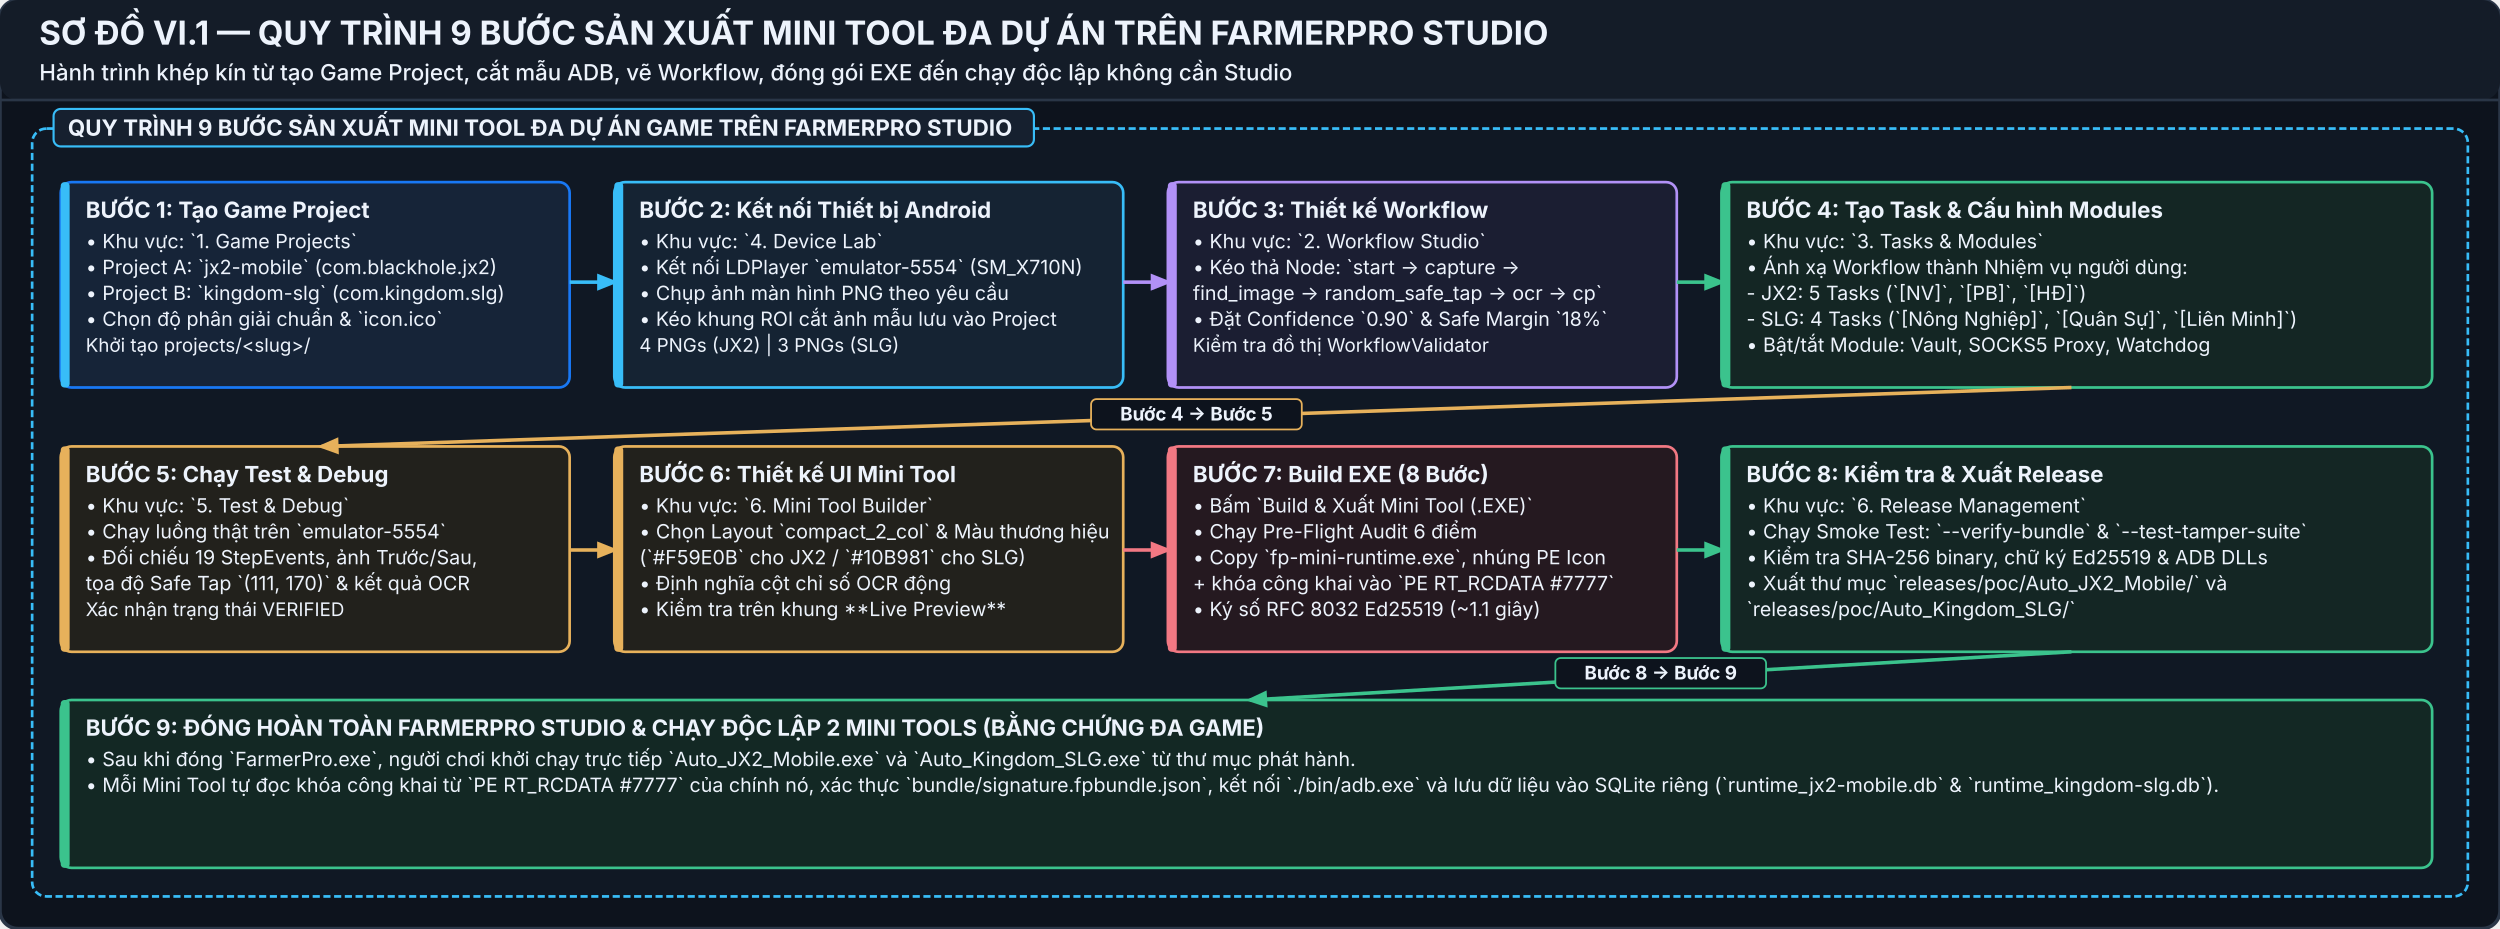
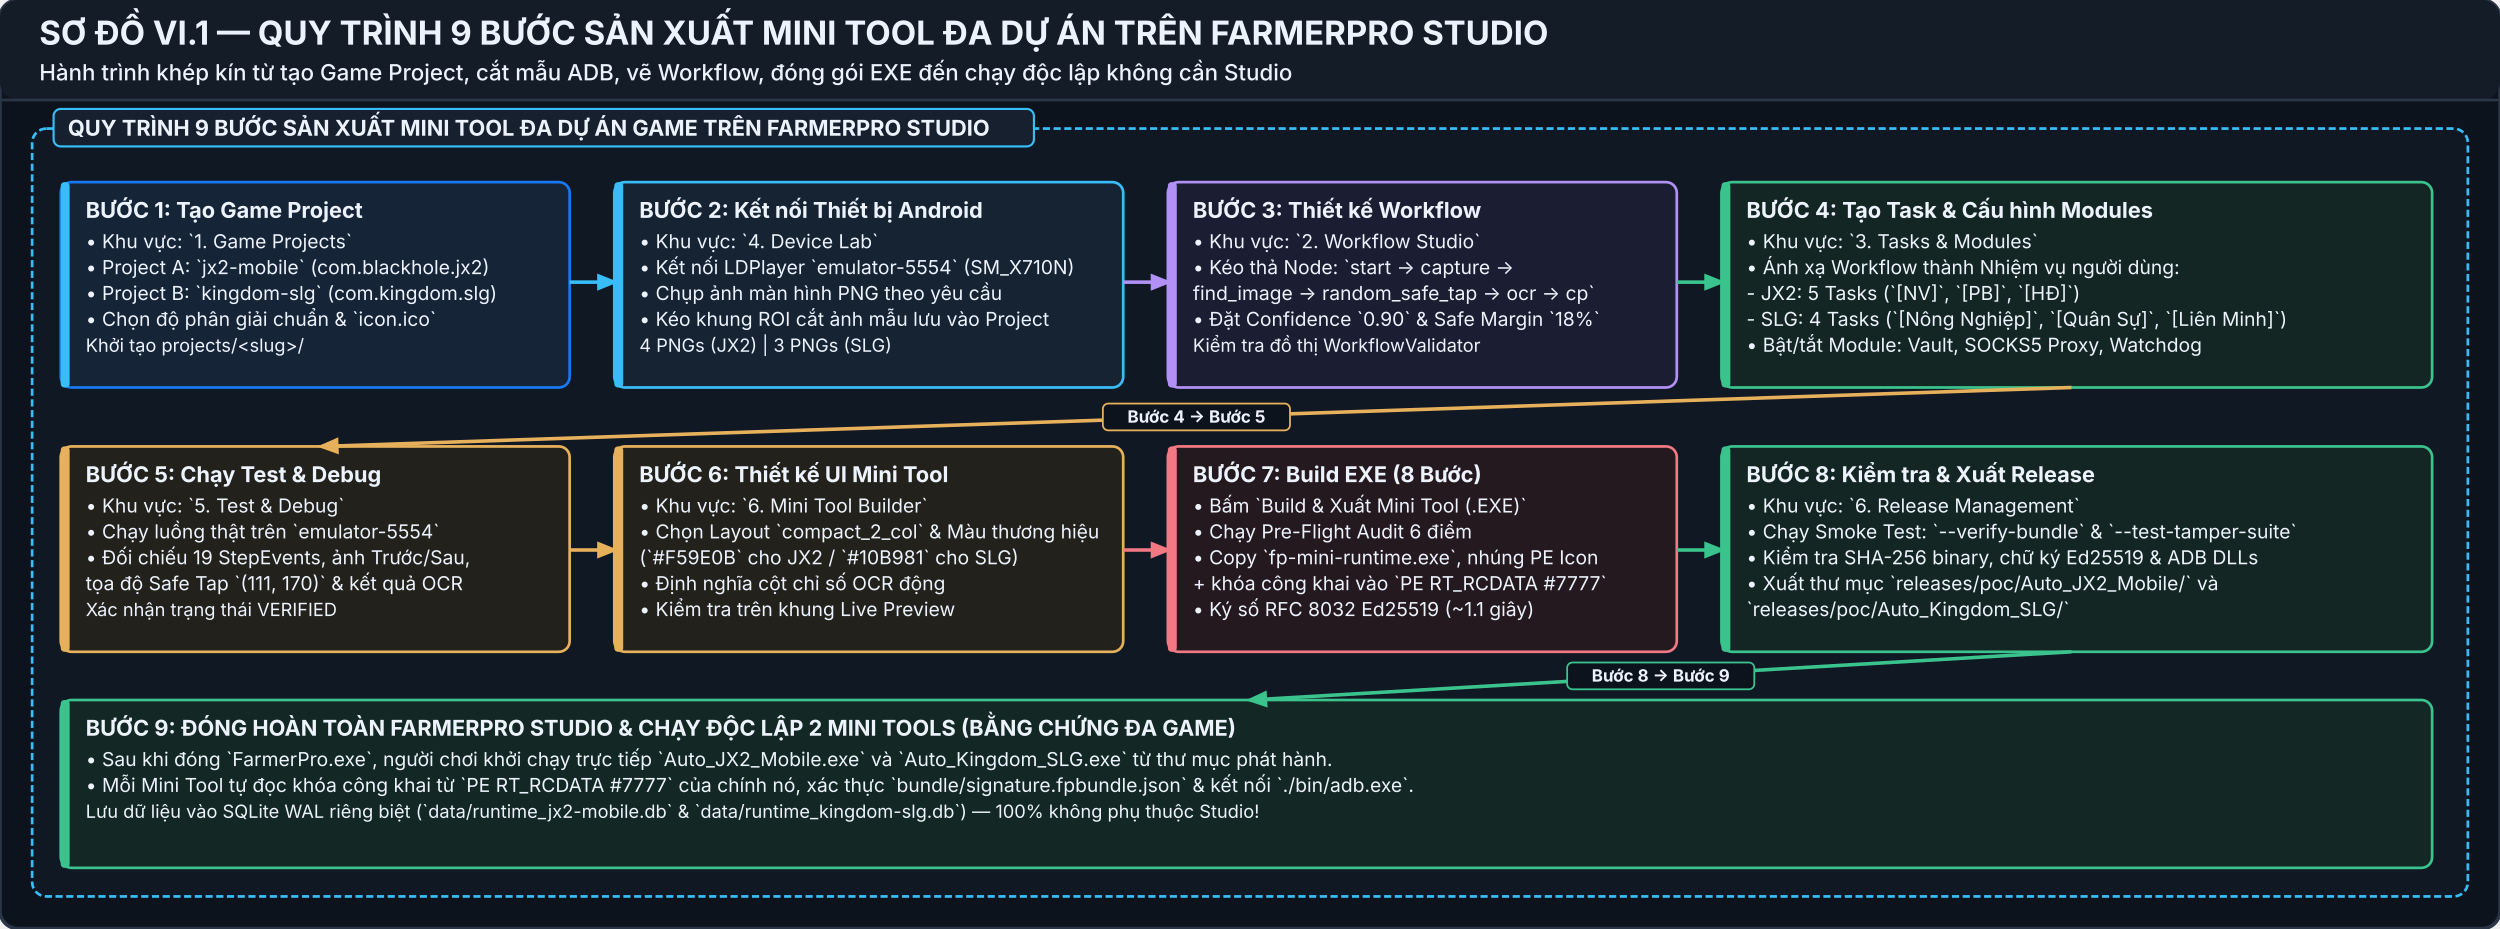
<svg xmlns="http://www.w3.org/2000/svg" viewBox="0 0 1400 520" width="1400" height="520">
  <defs>
    <style>
      text { font-family: 'Segoe UI', Inter, Roboto, Arial, sans-serif; fill: #EDF3FC; }
      .mono { font-family: Consolas, 'Courier New', monospace; }
      .title { font-size: 20px; font-weight: 700; fill: #FFFFFF; }
      .subtitle { font-size: 12.5px; font-weight: 500; fill: #8FA2BC; }
      .zone-title { font-size: 13.5px; font-weight: 700; letter-spacing: 0.4px; }
      .box-title { font-size: 13px; font-weight: 700; fill: #FFFFFF; }
      .box-sub { font-size: 11px; font-weight: 400; fill: #A9B8CC; }
      .box-code { font-family: Consolas, monospace; font-size: 10.5px; fill: #38BDF8; }
      .badge { font-size: 10px; font-weight: 700; }
-       .edge-label { font-size: 10.5px; font-weight: 600; fill: #38BDF8; }
+       .edge-label { font-size: 10px; font-weight: 600; fill: #38BDF8; }
    </style>
    <marker id="arrow-blue" viewBox="0 0 10 10" refX="8" refY="5" markerWidth="6" markerHeight="6" orient="auto-start-reverse">
      <path d="M 0 1 L 10 5 L 0 9 z" fill="#38BDF8" />
    </marker>
    <marker id="arrow-green" viewBox="0 0 10 10" refX="8" refY="5" markerWidth="6" markerHeight="6" orient="auto-start-reverse">
      <path d="M 0 1 L 10 5 L 0 9 z" fill="#3BC38D" />
    </marker>
    <marker id="arrow-amber" viewBox="0 0 10 10" refX="8" refY="5" markerWidth="6" markerHeight="6" orient="auto-start-reverse">
      <path d="M 0 1 L 10 5 L 0 9 z" fill="#E7B15B" />
    </marker>
    <marker id="arrow-red" viewBox="0 0 10 10" refX="8" refY="5" markerWidth="6" markerHeight="6" orient="auto-start-reverse">
      <path d="M 0 1 L 10 5 L 0 9 z" fill="#F27883" />
    </marker>
    <marker id="arrow-purple" viewBox="0 0 10 10" refX="8" refY="5" markerWidth="6" markerHeight="6" orient="auto-start-reverse">
      <path d="M 0 1 L 10 5 L 0 9 z" fill="#B291F7" />
    </marker>
  </defs>
  <rect x="0" y="0" width="1400" height="520" rx="10" fill="#0D131D" stroke="#2A3647" stroke-width="2" />
  <rect x="0" y="0" width="1400" height="56" rx="10" fill="#141C28" />
  <line x1="0" y1="56" x2="1400" y2="56" stroke="#2A3647" stroke-width="1.5" />
  <text x="22" y="25" fill="#FFFFFF" font-family="Segoe UI, Inter, Arial, sans-serif" font-size="18.5" font-weight="700">SƠ ĐỒ VI.1 — QUY TRÌNH 9 BƯỚC SẢN XUẤT MINI TOOL ĐA DỰ ÁN TRÊN FARMERPRO STUDIO</text>
  <text x="22" y="45" fill="#9FB2CC" font-family="Segoe UI, Inter, Arial, sans-serif" font-size="12.5" font-weight="500">Hành trình khép kín từ tạo Game Project, cắt mẫu ADB, vẽ Workflow, đóng gói EXE đến chạy độc lập không cần Studio</text>
  <rect x="18" y="72" width="1364" height="430" rx="8" fill="#101824" stroke="#38BDF8" stroke-width="1.5" stroke-dasharray="4,2" />
  <rect x="30" y="61" width="549" height="21" rx="4" fill="#16202F" stroke="#38BDF8" stroke-width="1.2" />
-   <text x="38" y="76" fill="#38BDF8" font-family="Segoe UI, Inter, Arial, sans-serif" font-size="12.5" font-weight="700">QUY TRÌNH 9 BƯỚC SẢN XUẤT MINI TOOL ĐA DỰ ÁN GAME TRÊN FARMERPRO STUDIO</text>
+   <text x="38" y="76" fill="#38BDF8" font-family="Segoe UI, Inter, Arial, sans-serif" font-size="12.2" font-weight="700">QUY TRÌNH 9 BƯỚC SẢN XUẤT MINI TOOL ĐA DỰ ÁN GAME TRÊN FARMERPRO STUDIO</text>
  <rect x="34" y="102" width="285" height="115" rx="6" fill="#162438" stroke="#1878F5" stroke-width="1.5" />
  <rect x="34" y="102" width="5" height="115" rx="2" fill="#38BDF8" />
-   <text x="48" y="122" fill="#FFFFFF" font-family="Segoe UI, Inter, Arial, sans-serif" font-size="12.5" font-weight="700">BƯỚC 1: Tạo Game Project</text>
-   <text x="48" y="139" fill="#CAD5E2" font-family="Segoe UI, Inter, Arial, sans-serif" font-size="11">• Khu vực: `1. Game Projects`</text>
-   <text x="48" y="153.5" fill="#CAD5E2" font-family="Segoe UI, Inter, Arial, sans-serif" font-size="11">• Project A: `jx2-mobile` (com.blackhole.jx2)</text>
-   <text x="48" y="168.0" fill="#CAD5E2" font-family="Segoe UI, Inter, Arial, sans-serif" font-size="11">• Project B: `kingdom-slg` (com.kingdom.slg)</text>
-   <text x="48" y="182.5" fill="#CAD5E2" font-family="Segoe UI, Inter, Arial, sans-serif" font-size="11">• Chọn độ phân giải chuẩn &amp; `icon.ico`</text>
-   <text x="48" y="197.0" fill="#38BDF8" font-family="Consolas, monospace" font-size="10.5">Khởi tạo projects/&lt;slug&gt;/</text>
+   <text x="48" y="122" fill="#FFFFFF" font-family="Segoe UI, Inter, Arial, sans-serif" font-size="12.2" font-weight="700">BƯỚC 1: Tạo Game Project</text>
+   <text x="48" y="139" fill="#CAD5E2" font-family="Segoe UI, Inter, Arial, sans-serif" font-size="10.8">• Khu vực: `1. Game Projects`</text>
+   <text x="48" y="153.5" fill="#CAD5E2" font-family="Segoe UI, Inter, Arial, sans-serif" font-size="10.8">• Project A: `jx2-mobile` (com.blackhole.jx2)</text>
+   <text x="48" y="168.0" fill="#CAD5E2" font-family="Segoe UI, Inter, Arial, sans-serif" font-size="10.8">• Project B: `kingdom-slg` (com.kingdom.slg)</text>
+   <text x="48" y="182.5" fill="#CAD5E2" font-family="Segoe UI, Inter, Arial, sans-serif" font-size="10.8">• Chọn độ phân giải chuẩn &amp; `icon.ico`</text>
+   <text x="48" y="197.0" fill="#38BDF8" font-family="Consolas, monospace" font-size="10.2">Khởi tạo projects/&lt;slug&gt;/</text>
  <rect x="344" y="102" width="285" height="115" rx="6" fill="#152333" stroke="#38BDF8" stroke-width="1.5" />
  <rect x="344" y="102" width="5" height="115" rx="2" fill="#38BDF8" />
-   <text x="358" y="122" fill="#FFFFFF" font-family="Segoe UI, Inter, Arial, sans-serif" font-size="12.5" font-weight="700">BƯỚC 2: Kết nối Thiết bị Android</text>
-   <text x="358" y="139" fill="#CAD5E2" font-family="Segoe UI, Inter, Arial, sans-serif" font-size="11">• Khu vực: `4. Device Lab`</text>
-   <text x="358" y="153.5" fill="#CAD5E2" font-family="Segoe UI, Inter, Arial, sans-serif" font-size="11">• Kết nối LDPlayer `emulator-5554` (SM_X710N)</text>
-   <text x="358" y="168.0" fill="#CAD5E2" font-family="Segoe UI, Inter, Arial, sans-serif" font-size="11">• Chụp ảnh màn hình PNG theo yêu cầu</text>
-   <text x="358" y="182.5" fill="#CAD5E2" font-family="Segoe UI, Inter, Arial, sans-serif" font-size="11">• Kéo khung ROI cắt ảnh mẫu lưu vào Project</text>
-   <text x="358" y="197.0" fill="#38BDF8" font-family="Consolas, monospace" font-size="10.5">4 PNGs (JX2) | 3 PNGs (SLG)</text>
+   <text x="358" y="122" fill="#FFFFFF" font-family="Segoe UI, Inter, Arial, sans-serif" font-size="12.2" font-weight="700">BƯỚC 2: Kết nối Thiết bị Android</text>
+   <text x="358" y="139" fill="#CAD5E2" font-family="Segoe UI, Inter, Arial, sans-serif" font-size="10.8">• Khu vực: `4. Device Lab`</text>
+   <text x="358" y="153.5" fill="#CAD5E2" font-family="Segoe UI, Inter, Arial, sans-serif" font-size="10.8">• Kết nối LDPlayer `emulator-5554` (SM_X710N)</text>
+   <text x="358" y="168.0" fill="#CAD5E2" font-family="Segoe UI, Inter, Arial, sans-serif" font-size="10.8">• Chụp ảnh màn hình PNG theo yêu cầu</text>
+   <text x="358" y="182.5" fill="#CAD5E2" font-family="Segoe UI, Inter, Arial, sans-serif" font-size="10.8">• Kéo khung ROI cắt ảnh mẫu lưu vào Project</text>
+   <text x="358" y="197.0" fill="#38BDF8" font-family="Consolas, monospace" font-size="10.2">4 PNGs (JX2) | 3 PNGs (SLG)</text>
  <rect x="654" y="102" width="285" height="115" rx="6" fill="#1B1E32" stroke="#B291F7" stroke-width="1.5" />
  <rect x="654" y="102" width="5" height="115" rx="2" fill="#B291F7" />
-   <text x="668" y="122" fill="#FFFFFF" font-family="Segoe UI, Inter, Arial, sans-serif" font-size="12.5" font-weight="700">BƯỚC 3: Thiết kế Workflow</text>
-   <text x="668" y="139" fill="#CAD5E2" font-family="Segoe UI, Inter, Arial, sans-serif" font-size="11">• Khu vực: `2. Workflow Studio`</text>
-   <text x="668" y="153.5" fill="#CAD5E2" font-family="Segoe UI, Inter, Arial, sans-serif" font-size="11">• Kéo thả Node: `start -&gt; capture -&gt;</text>
-   <text x="668" y="168.0" fill="#CAD5E2" font-family="Segoe UI, Inter, Arial, sans-serif" font-size="11">  find_image -&gt; random_safe_tap -&gt; ocr -&gt; cp`</text>
-   <text x="668" y="182.5" fill="#CAD5E2" font-family="Segoe UI, Inter, Arial, sans-serif" font-size="11">• Đặt Confidence `0.90` &amp; Safe Margin `18%`</text>
-   <text x="668" y="197.0" fill="#38BDF8" font-family="Consolas, monospace" font-size="10.5">Kiểm tra đồ thị WorkflowValidator</text>
+   <text x="668" y="122" fill="#FFFFFF" font-family="Segoe UI, Inter, Arial, sans-serif" font-size="12.2" font-weight="700">BƯỚC 3: Thiết kế Workflow</text>
+   <text x="668" y="139" fill="#CAD5E2" font-family="Segoe UI, Inter, Arial, sans-serif" font-size="10.8">• Khu vực: `2. Workflow Studio`</text>
+   <text x="668" y="153.5" fill="#CAD5E2" font-family="Segoe UI, Inter, Arial, sans-serif" font-size="10.8">• Kéo thả Node: `start -&gt; capture -&gt;</text>
+   <text x="668" y="168.0" fill="#CAD5E2" font-family="Segoe UI, Inter, Arial, sans-serif" font-size="10.8">  find_image -&gt; random_safe_tap -&gt; ocr -&gt; cp`</text>
+   <text x="668" y="182.5" fill="#CAD5E2" font-family="Segoe UI, Inter, Arial, sans-serif" font-size="10.8">• Đặt Confidence `0.90` &amp; Safe Margin `18%`</text>
+   <text x="668" y="197.0" fill="#38BDF8" font-family="Consolas, monospace" font-size="10.2">Kiểm tra đồ thị WorkflowValidator</text>
  <rect x="964" y="102" width="398" height="115" rx="6" fill="#142624" stroke="#3BC38D" stroke-width="1.5" />
  <rect x="964" y="102" width="5" height="115" rx="2" fill="#3BC38D" />
-   <text x="978" y="122" fill="#FFFFFF" font-family="Segoe UI, Inter, Arial, sans-serif" font-size="12.5" font-weight="700">BƯỚC 4: Tạo Task &amp; Cấu hình Modules</text>
-   <text x="978" y="139" fill="#CAD5E2" font-family="Segoe UI, Inter, Arial, sans-serif" font-size="11">• Khu vực: `3. Tasks &amp; Modules`</text>
-   <text x="978" y="153.5" fill="#CAD5E2" font-family="Segoe UI, Inter, Arial, sans-serif" font-size="11">• Ánh xạ Workflow thành Nhiệm vụ người dùng:</text>
-   <text x="978" y="168.0" fill="#CAD5E2" font-family="Segoe UI, Inter, Arial, sans-serif" font-size="11">  - JX2: 5 Tasks (`[NV]`, `[PB]`, `[HĐ]`)</text>
-   <text x="978" y="182.5" fill="#CAD5E2" font-family="Segoe UI, Inter, Arial, sans-serif" font-size="11">  - SLG: 4 Tasks (`[Nông Nghiệp]`, `[Quân Sự]`, `[Liên Minh]`)</text>
-   <text x="978" y="197.0" fill="#CAD5E2" font-family="Segoe UI, Inter, Arial, sans-serif" font-size="11">• Bật/tắt Module: Vault, SOCKS5 Proxy, Watchdog</text>
+   <text x="978" y="122" fill="#FFFFFF" font-family="Segoe UI, Inter, Arial, sans-serif" font-size="12.2" font-weight="700">BƯỚC 4: Tạo Task &amp; Cấu hình Modules</text>
+   <text x="978" y="139" fill="#CAD5E2" font-family="Segoe UI, Inter, Arial, sans-serif" font-size="10.8">• Khu vực: `3. Tasks &amp; Modules`</text>
+   <text x="978" y="153.5" fill="#CAD5E2" font-family="Segoe UI, Inter, Arial, sans-serif" font-size="10.8">• Ánh xạ Workflow thành Nhiệm vụ người dùng:</text>
+   <text x="978" y="168.0" fill="#CAD5E2" font-family="Segoe UI, Inter, Arial, sans-serif" font-size="10.8">  - JX2: 5 Tasks (`[NV]`, `[PB]`, `[HĐ]`)</text>
+   <text x="978" y="182.5" fill="#CAD5E2" font-family="Segoe UI, Inter, Arial, sans-serif" font-size="10.8">  - SLG: 4 Tasks (`[Nông Nghiệp]`, `[Quân Sự]`, `[Liên Minh]`)</text>
+   <text x="978" y="197.0" fill="#CAD5E2" font-family="Segoe UI, Inter, Arial, sans-serif" font-size="10.8">• Bật/tắt Module: Vault, SOCKS5 Proxy, Watchdog</text>
  <rect x="34" y="250" width="285" height="115" rx="6" fill="#22211C" stroke="#E7B15B" stroke-width="1.5" />
  <rect x="34" y="250" width="5" height="115" rx="2" fill="#E7B15B" />
-   <text x="48" y="270" fill="#FFFFFF" font-family="Segoe UI, Inter, Arial, sans-serif" font-size="12.5" font-weight="700">BƯỚC 5: Chạy Test &amp; Debug</text>
-   <text x="48" y="287" fill="#CAD5E2" font-family="Segoe UI, Inter, Arial, sans-serif" font-size="11">• Khu vực: `5. Test &amp; Debug`</text>
-   <text x="48" y="301.5" fill="#CAD5E2" font-family="Segoe UI, Inter, Arial, sans-serif" font-size="11">• Chạy luồng thật trên `emulator-5554`</text>
-   <text x="48" y="316.0" fill="#CAD5E2" font-family="Segoe UI, Inter, Arial, sans-serif" font-size="11">• Đối chiếu 19 StepEvents, ảnh Trước/Sau,</text>
-   <text x="48" y="330.5" fill="#CAD5E2" font-family="Segoe UI, Inter, Arial, sans-serif" font-size="11">  tọa độ Safe Tap `(111, 170)` &amp; kết quả OCR</text>
-   <text x="48" y="345.0" fill="#38BDF8" font-family="Consolas, monospace" font-size="10.5">Xác nhận trạng thái VERIFIED</text>
+   <text x="48" y="270" fill="#FFFFFF" font-family="Segoe UI, Inter, Arial, sans-serif" font-size="12.2" font-weight="700">BƯỚC 5: Chạy Test &amp; Debug</text>
+   <text x="48" y="287" fill="#CAD5E2" font-family="Segoe UI, Inter, Arial, sans-serif" font-size="10.8">• Khu vực: `5. Test &amp; Debug`</text>
+   <text x="48" y="301.5" fill="#CAD5E2" font-family="Segoe UI, Inter, Arial, sans-serif" font-size="10.8">• Chạy luồng thật trên `emulator-5554`</text>
+   <text x="48" y="316.0" fill="#CAD5E2" font-family="Segoe UI, Inter, Arial, sans-serif" font-size="10.8">• Đối chiếu 19 StepEvents, ảnh Trước/Sau,</text>
+   <text x="48" y="330.5" fill="#CAD5E2" font-family="Segoe UI, Inter, Arial, sans-serif" font-size="10.8">  tọa độ Safe Tap `(111, 170)` &amp; kết quả OCR</text>
+   <text x="48" y="345.0" fill="#38BDF8" font-family="Consolas, monospace" font-size="10.2">Xác nhận trạng thái VERIFIED</text>
  <rect x="344" y="250" width="285" height="115" rx="6" fill="#22211C" stroke="#E7B15B" stroke-width="1.5" />
  <rect x="344" y="250" width="5" height="115" rx="2" fill="#E7B15B" />
-   <text x="358" y="270" fill="#FFFFFF" font-family="Segoe UI, Inter, Arial, sans-serif" font-size="12.5" font-weight="700">BƯỚC 6: Thiết kế UI Mini Tool</text>
-   <text x="358" y="287" fill="#CAD5E2" font-family="Segoe UI, Inter, Arial, sans-serif" font-size="11">• Khu vực: `6. Mini Tool Builder`</text>
-   <text x="358" y="301.5" fill="#CAD5E2" font-family="Segoe UI, Inter, Arial, sans-serif" font-size="11">• Chọn Layout `compact_2_col` &amp; Màu thương hiệu</text>
-   <text x="358" y="316.0" fill="#CAD5E2" font-family="Segoe UI, Inter, Arial, sans-serif" font-size="11">  (`#F59E0B` cho JX2 / `#10B981` cho SLG)</text>
-   <text x="358" y="330.5" fill="#CAD5E2" font-family="Segoe UI, Inter, Arial, sans-serif" font-size="11">• Định nghĩa cột chỉ số OCR động</text>
-   <text x="358" y="345.0" fill="#CAD5E2" font-family="Segoe UI, Inter, Arial, sans-serif" font-size="11">• Kiểm tra trên khung **Live Preview**</text>
+   <text x="358" y="270" fill="#FFFFFF" font-family="Segoe UI, Inter, Arial, sans-serif" font-size="12.2" font-weight="700">BƯỚC 6: Thiết kế UI Mini Tool</text>
+   <text x="358" y="287" fill="#CAD5E2" font-family="Segoe UI, Inter, Arial, sans-serif" font-size="10.8">• Khu vực: `6. Mini Tool Builder`</text>
+   <text x="358" y="301.5" fill="#CAD5E2" font-family="Segoe UI, Inter, Arial, sans-serif" font-size="10.76">• Chọn Layout `compact_2_col` &amp; Màu thương hiệu</text>
+   <text x="358" y="316.0" fill="#CAD5E2" font-family="Segoe UI, Inter, Arial, sans-serif" font-size="10.8">  (`#F59E0B` cho JX2 / `#10B981` cho SLG)</text>
+   <text x="358" y="330.5" fill="#CAD5E2" font-family="Segoe UI, Inter, Arial, sans-serif" font-size="10.8">• Định nghĩa cột chỉ số OCR động</text>
+   <text x="358" y="345.0" fill="#CAD5E2" font-family="Segoe UI, Inter, Arial, sans-serif" font-size="10.8">• Kiểm tra trên khung Live Preview</text>
  <rect x="654" y="250" width="285" height="115" rx="6" fill="#251920" stroke="#F27883" stroke-width="1.5" />
  <rect x="654" y="250" width="5" height="115" rx="2" fill="#F27883" />
-   <text x="668" y="270" fill="#FFFFFF" font-family="Segoe UI, Inter, Arial, sans-serif" font-size="12.5" font-weight="700">BƯỚC 7: Build EXE (8 Bước)</text>
-   <text x="668" y="287" fill="#CAD5E2" font-family="Segoe UI, Inter, Arial, sans-serif" font-size="11">• Bấm `Build &amp; Xuất Mini Tool (.EXE)`</text>
-   <text x="668" y="301.5" fill="#CAD5E2" font-family="Segoe UI, Inter, Arial, sans-serif" font-size="11">• Chạy Pre-Flight Audit 6 điểm</text>
-   <text x="668" y="316.0" fill="#CAD5E2" font-family="Segoe UI, Inter, Arial, sans-serif" font-size="11">• Copy `fp-mini-runtime.exe`, nhúng PE Icon</text>
-   <text x="668" y="330.5" fill="#CAD5E2" font-family="Segoe UI, Inter, Arial, sans-serif" font-size="11">  + khóa công khai vào `PE RT_RCDATA #7777`</text>
-   <text x="668" y="345.0" fill="#CAD5E2" font-family="Segoe UI, Inter, Arial, sans-serif" font-size="11">• Ký số RFC 8032 Ed25519 (~1.1 giây)</text>
+   <text x="668" y="270" fill="#FFFFFF" font-family="Segoe UI, Inter, Arial, sans-serif" font-size="12.2" font-weight="700">BƯỚC 7: Build EXE (8 Bước)</text>
+   <text x="668" y="287" fill="#CAD5E2" font-family="Segoe UI, Inter, Arial, sans-serif" font-size="10.8">• Bấm `Build &amp; Xuất Mini Tool (.EXE)`</text>
+   <text x="668" y="301.5" fill="#CAD5E2" font-family="Segoe UI, Inter, Arial, sans-serif" font-size="10.8">• Chạy Pre-Flight Audit 6 điểm</text>
+   <text x="668" y="316.0" fill="#CAD5E2" font-family="Segoe UI, Inter, Arial, sans-serif" font-size="10.8">• Copy `fp-mini-runtime.exe`, nhúng PE Icon</text>
+   <text x="668" y="330.5" fill="#CAD5E2" font-family="Segoe UI, Inter, Arial, sans-serif" font-size="10.8">  + khóa công khai vào `PE RT_RCDATA #7777`</text>
+   <text x="668" y="345.0" fill="#CAD5E2" font-family="Segoe UI, Inter, Arial, sans-serif" font-size="10.8">• Ký số RFC 8032 Ed25519 (~1.1 giây)</text>
  <rect x="964" y="250" width="398" height="115" rx="6" fill="#142624" stroke="#3BC38D" stroke-width="1.5" />
  <rect x="964" y="250" width="5" height="115" rx="2" fill="#3BC38D" />
-   <text x="978" y="270" fill="#FFFFFF" font-family="Segoe UI, Inter, Arial, sans-serif" font-size="12.5" font-weight="700">BƯỚC 8: Kiểm tra &amp; Xuất Release</text>
-   <text x="978" y="287" fill="#CAD5E2" font-family="Segoe UI, Inter, Arial, sans-serif" font-size="11">• Khu vực: `6. Release Management`</text>
-   <text x="978" y="301.5" fill="#CAD5E2" font-family="Segoe UI, Inter, Arial, sans-serif" font-size="11">• Chạy Smoke Test: `--verify-bundle` &amp; `--test-tamper-suite`</text>
-   <text x="978" y="316.0" fill="#CAD5E2" font-family="Segoe UI, Inter, Arial, sans-serif" font-size="11">• Kiểm tra SHA-256 binary, chữ ký Ed25519 &amp; ADB DLLs</text>
-   <text x="978" y="330.5" fill="#CAD5E2" font-family="Segoe UI, Inter, Arial, sans-serif" font-size="11">• Xuất thư mục `releases/poc/Auto_JX2_Mobile/` và</text>
-   <text x="978" y="345.0" fill="#CAD5E2" font-family="Segoe UI, Inter, Arial, sans-serif" font-size="11">  `releases/poc/Auto_Kingdom_SLG/`</text>
+   <text x="978" y="270" fill="#FFFFFF" font-family="Segoe UI, Inter, Arial, sans-serif" font-size="12.2" font-weight="700">BƯỚC 8: Kiểm tra &amp; Xuất Release</text>
+   <text x="978" y="287" fill="#CAD5E2" font-family="Segoe UI, Inter, Arial, sans-serif" font-size="10.8">• Khu vực: `6. Release Management`</text>
+   <text x="978" y="301.5" fill="#CAD5E2" font-family="Segoe UI, Inter, Arial, sans-serif" font-size="10.8">• Chạy Smoke Test: `--verify-bundle` &amp; `--test-tamper-suite`</text>
+   <text x="978" y="316.0" fill="#CAD5E2" font-family="Segoe UI, Inter, Arial, sans-serif" font-size="10.8">• Kiểm tra SHA-256 binary, chữ ký Ed25519 &amp; ADB DLLs</text>
+   <text x="978" y="330.5" fill="#CAD5E2" font-family="Segoe UI, Inter, Arial, sans-serif" font-size="10.8">• Xuất thư mục `releases/poc/Auto_JX2_Mobile/` và</text>
+   <text x="978" y="345.0" fill="#CAD5E2" font-family="Segoe UI, Inter, Arial, sans-serif" font-size="10.8">  `releases/poc/Auto_Kingdom_SLG/`</text>
  <rect x="34" y="392" width="1328" height="94" rx="6" fill="#132824" stroke="#3BC38D" stroke-width="1.5" />
  <rect x="34" y="392" width="5" height="94" rx="2" fill="#3BC38D" />
-   <text x="48" y="412" fill="#FFFFFF" font-family="Segoe UI, Inter, Arial, sans-serif" font-size="12.5" font-weight="700">BƯỚC 9: ĐÓNG HOÀN TOÀN FARMERPRO STUDIO &amp; CHẠY ĐỘC LẬP 2 MINI TOOLS (BẰNG CHỨNG ĐA GAME)</text>
-   <text x="48" y="429" fill="#CAD5E2" font-family="Segoe UI, Inter, Arial, sans-serif" font-size="11">• Sau khi đóng `FarmerPro.exe`, người chơi khởi chạy trực tiếp `Auto_JX2_Mobile.exe` và `Auto_Kingdom_SLG.exe` từ thư mục phát hành.</text>
-   <text x="48" y="443.5" fill="#CAD5E2" font-family="Segoe UI, Inter, Arial, sans-serif" font-size="11">• Mỗi Mini Tool tự đọc khóa công khai từ `PE RT_RCDATA #7777` của chính nó, xác thực `bundle/signature.fpbundle.json`, kết nối `./bin/adb.exe` và lưu dữ liệu vào SQLite riêng (`runtime_jx2-mobile.db` &amp; `runtime_kingdom-slg.db`).</text>
+   <text x="48" y="412" fill="#FFFFFF" font-family="Segoe UI, Inter, Arial, sans-serif" font-size="12.2" font-weight="700">BƯỚC 9: ĐÓNG HOÀN TOÀN FARMERPRO STUDIO &amp; CHẠY ĐỘC LẬP 2 MINI TOOLS (BẰNG CHỨNG ĐA GAME)</text>
+   <text x="48" y="429" fill="#CAD5E2" font-family="Segoe UI, Inter, Arial, sans-serif" font-size="10.8">• Sau khi đóng `FarmerPro.exe`, người chơi khởi chạy trực tiếp `Auto_JX2_Mobile.exe` và `Auto_Kingdom_SLG.exe` từ thư mục phát hành.</text>
+   <text x="48" y="443.5" fill="#CAD5E2" font-family="Segoe UI, Inter, Arial, sans-serif" font-size="10.8">• Mỗi Mini Tool tự đọc khóa công khai từ `PE RT_RCDATA #7777` của chính nó, xác thực `bundle/signature.fpbundle.json` &amp; kết nối `./bin/adb.exe`.</text>
+   <text x="48" y="458.0" fill="#38BDF8" font-family="Consolas, monospace" font-size="10.2">Lưu dữ liệu vào SQLite WAL riêng biệt (`data/runtime_jx2-mobile.db` &amp; `data/runtime_kingdom-slg.db`) — 100% không phụ thuộc Studio!</text>
  <line x1="319" y1="158" x2="344" y2="158" stroke="#38BDF8" stroke-width="2" marker-end="url(#arrow-blue)" />
  <line x1="629" y1="158" x2="654" y2="158" stroke="#B291F7" stroke-width="2" marker-end="url(#arrow-purple)" />
  <line x1="939" y1="158" x2="964" y2="158" stroke="#3BC38D" stroke-width="2" marker-end="url(#arrow-green)" />
  <line x1="1160" y1="217" x2="180" y2="250" stroke="#E7B15B" stroke-width="2" marker-end="url(#arrow-amber)" />
-   <rect x="611.0" y="223.5" width="118.0" height="17" rx="3" fill="#0D131D" stroke="#E7B15B" stroke-width="1" />
-   <text x="670.0" y="235.5" text-anchor="middle" fill="#E7B15B" font-family="Segoe UI, Inter, Arial, sans-serif" font-size="10.5" font-weight="700">Bước 4 -&gt; Bước 5</text>
+   <rect x="617.6" y="226.0" width="104.8" height="15.0" rx="3" fill="#0D131D" stroke="#E7B15B" stroke-width="1" />
+   <text x="670.0" y="236.7" text-anchor="middle" fill="#E7B15B" font-family="Segoe UI, Inter, Arial, sans-serif" font-size="9.5" font-weight="700">Bước 4 -&gt; Bước 5</text>
  <line x1="319" y1="308" x2="344" y2="308" stroke="#E7B15B" stroke-width="2" marker-end="url(#arrow-amber)" />
  <line x1="629" y1="308" x2="654" y2="308" stroke="#F27883" stroke-width="2" marker-end="url(#arrow-red)" />
  <line x1="939" y1="308" x2="964" y2="308" stroke="#3BC38D" stroke-width="2" marker-end="url(#arrow-green)" />
  <line x1="1160" y1="365" x2="700" y2="392" stroke="#3BC38D" stroke-width="2" marker-end="url(#arrow-green)" />
-   <rect x="871.0" y="368.5" width="118.0" height="17" rx="3" fill="#0D131D" stroke="#3BC38D" stroke-width="1" />
-   <text x="930.0" y="380.5" text-anchor="middle" fill="#3BC38D" font-family="Segoe UI, Inter, Arial, sans-serif" font-size="10.5" font-weight="700">Bước 8 -&gt; Bước 9</text>
+   <rect x="877.6" y="371.0" width="104.8" height="15.0" rx="3" fill="#0D131D" stroke="#3BC38D" stroke-width="1" />
+   <text x="930.0" y="381.7" text-anchor="middle" fill="#3BC38D" font-family="Segoe UI, Inter, Arial, sans-serif" font-size="9.5" font-weight="700">Bước 8 -&gt; Bước 9</text>
</svg>
